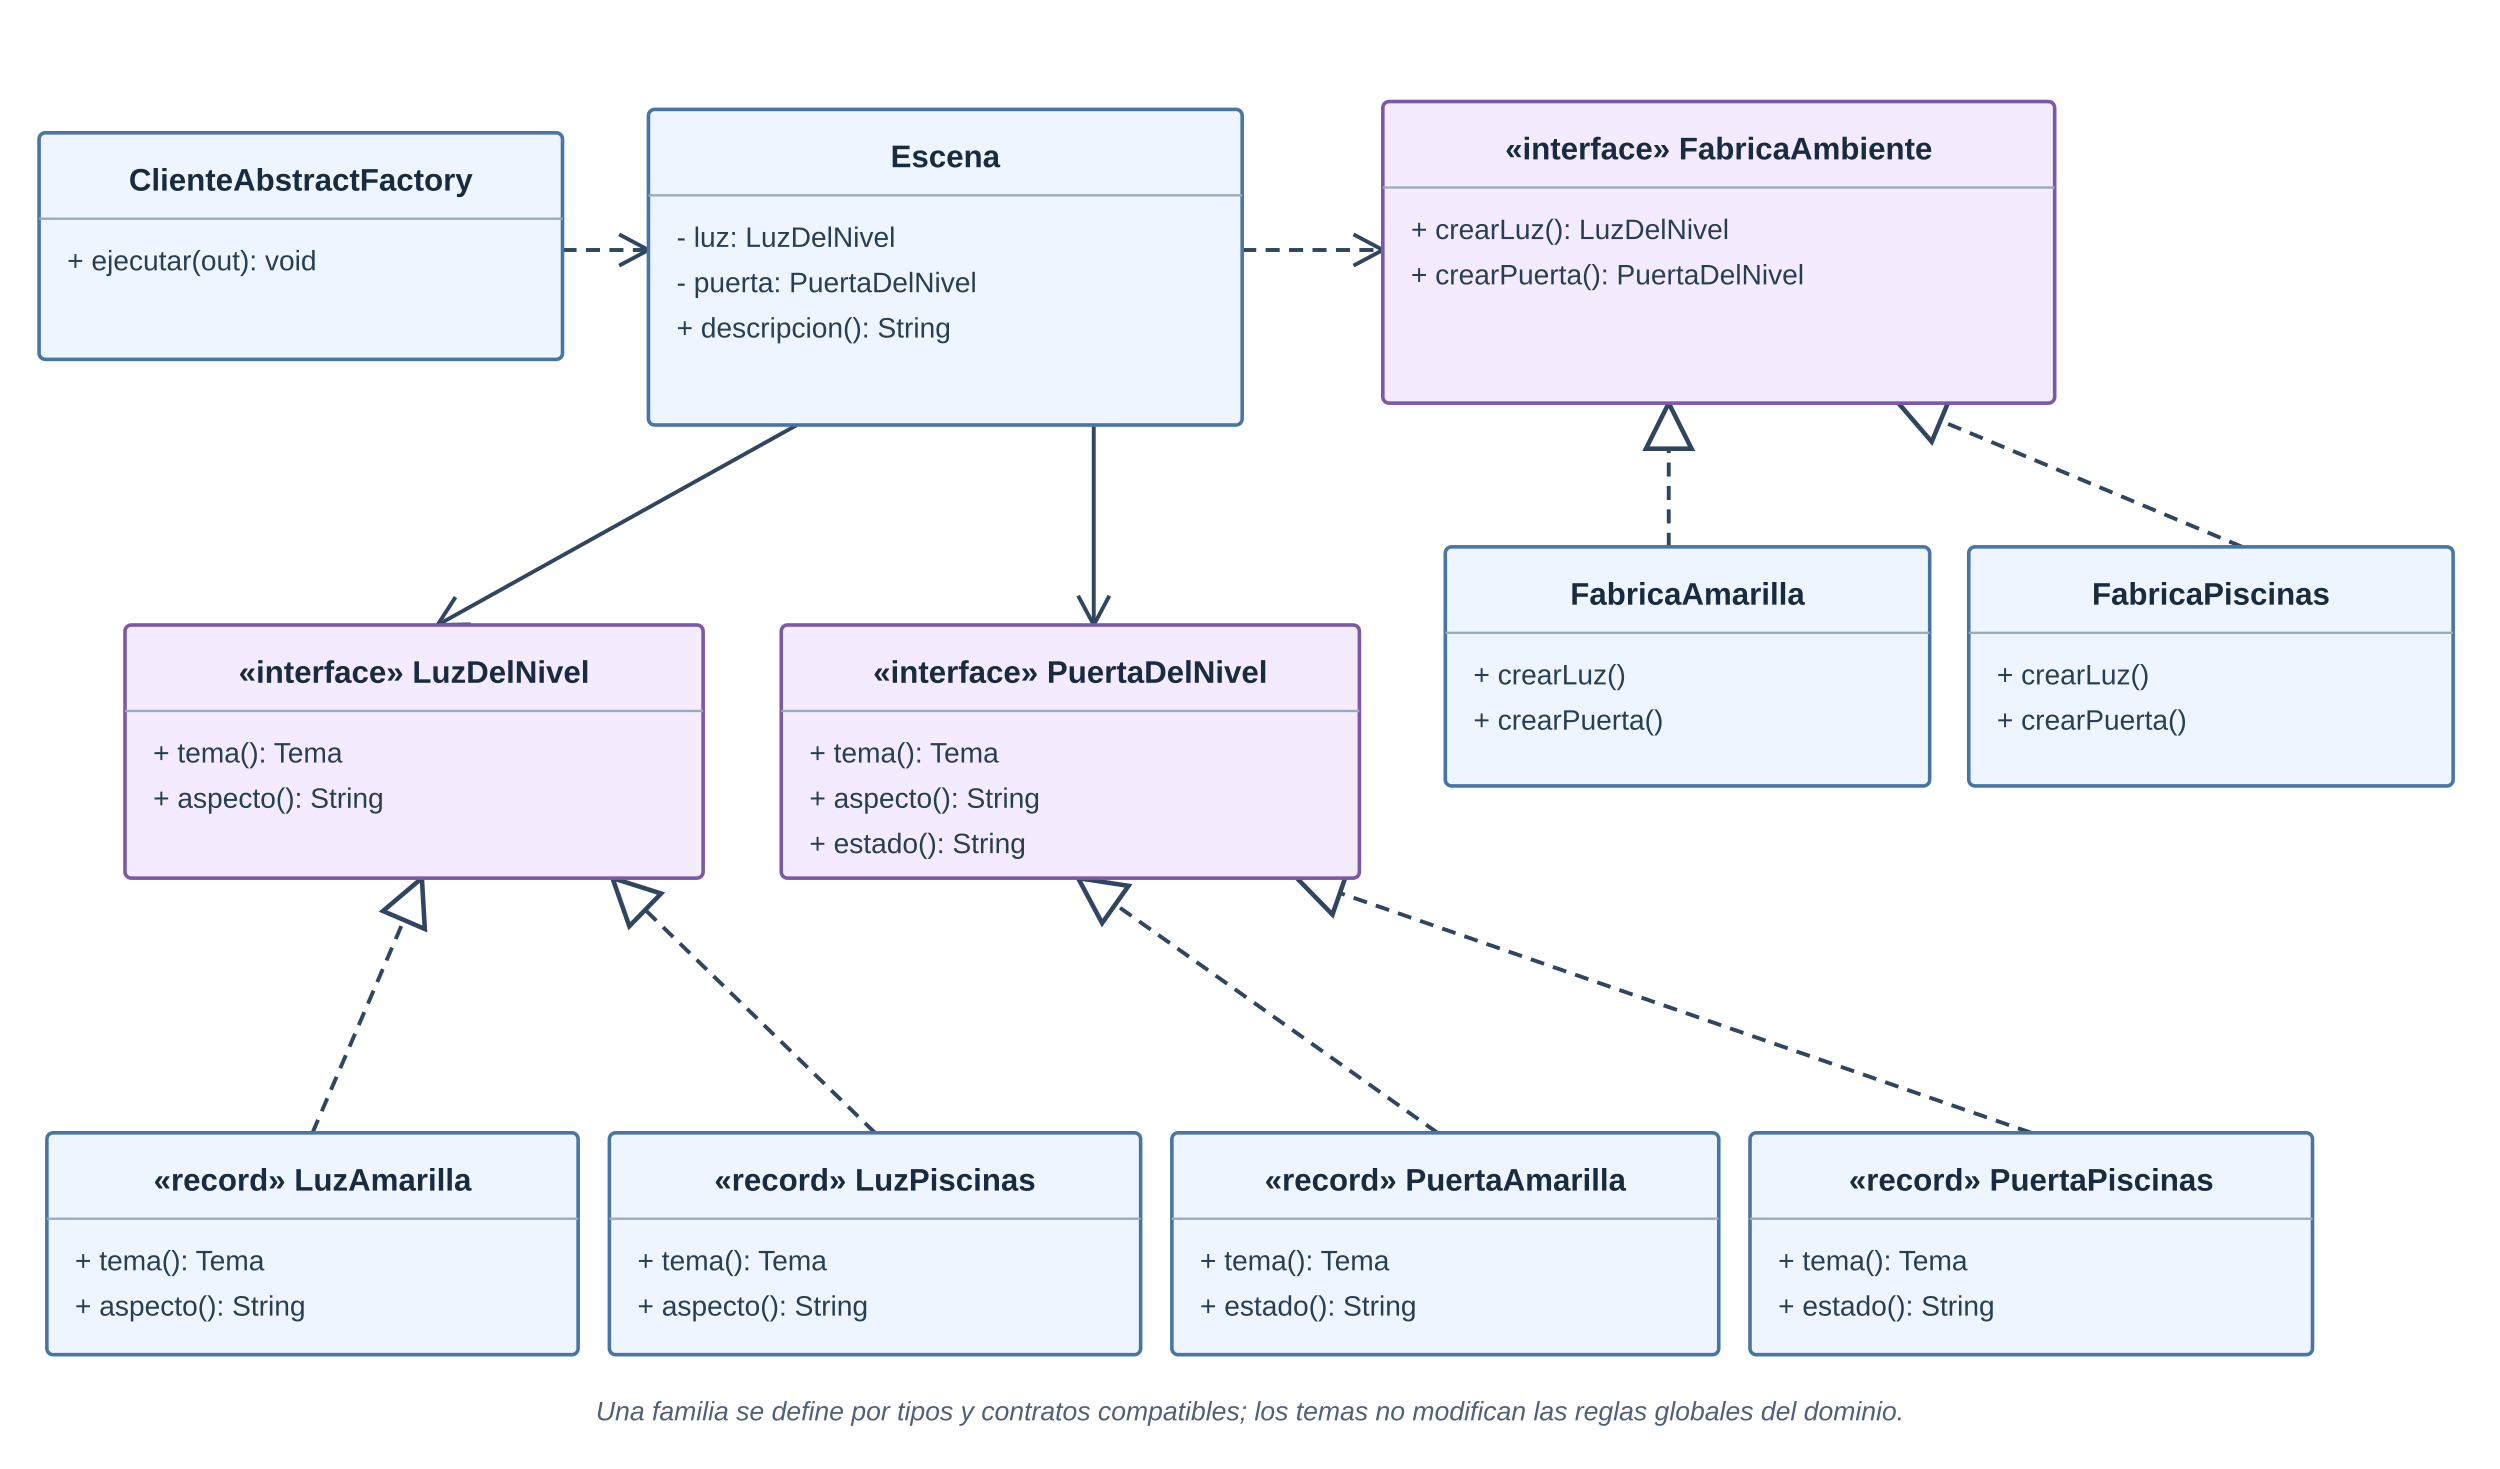
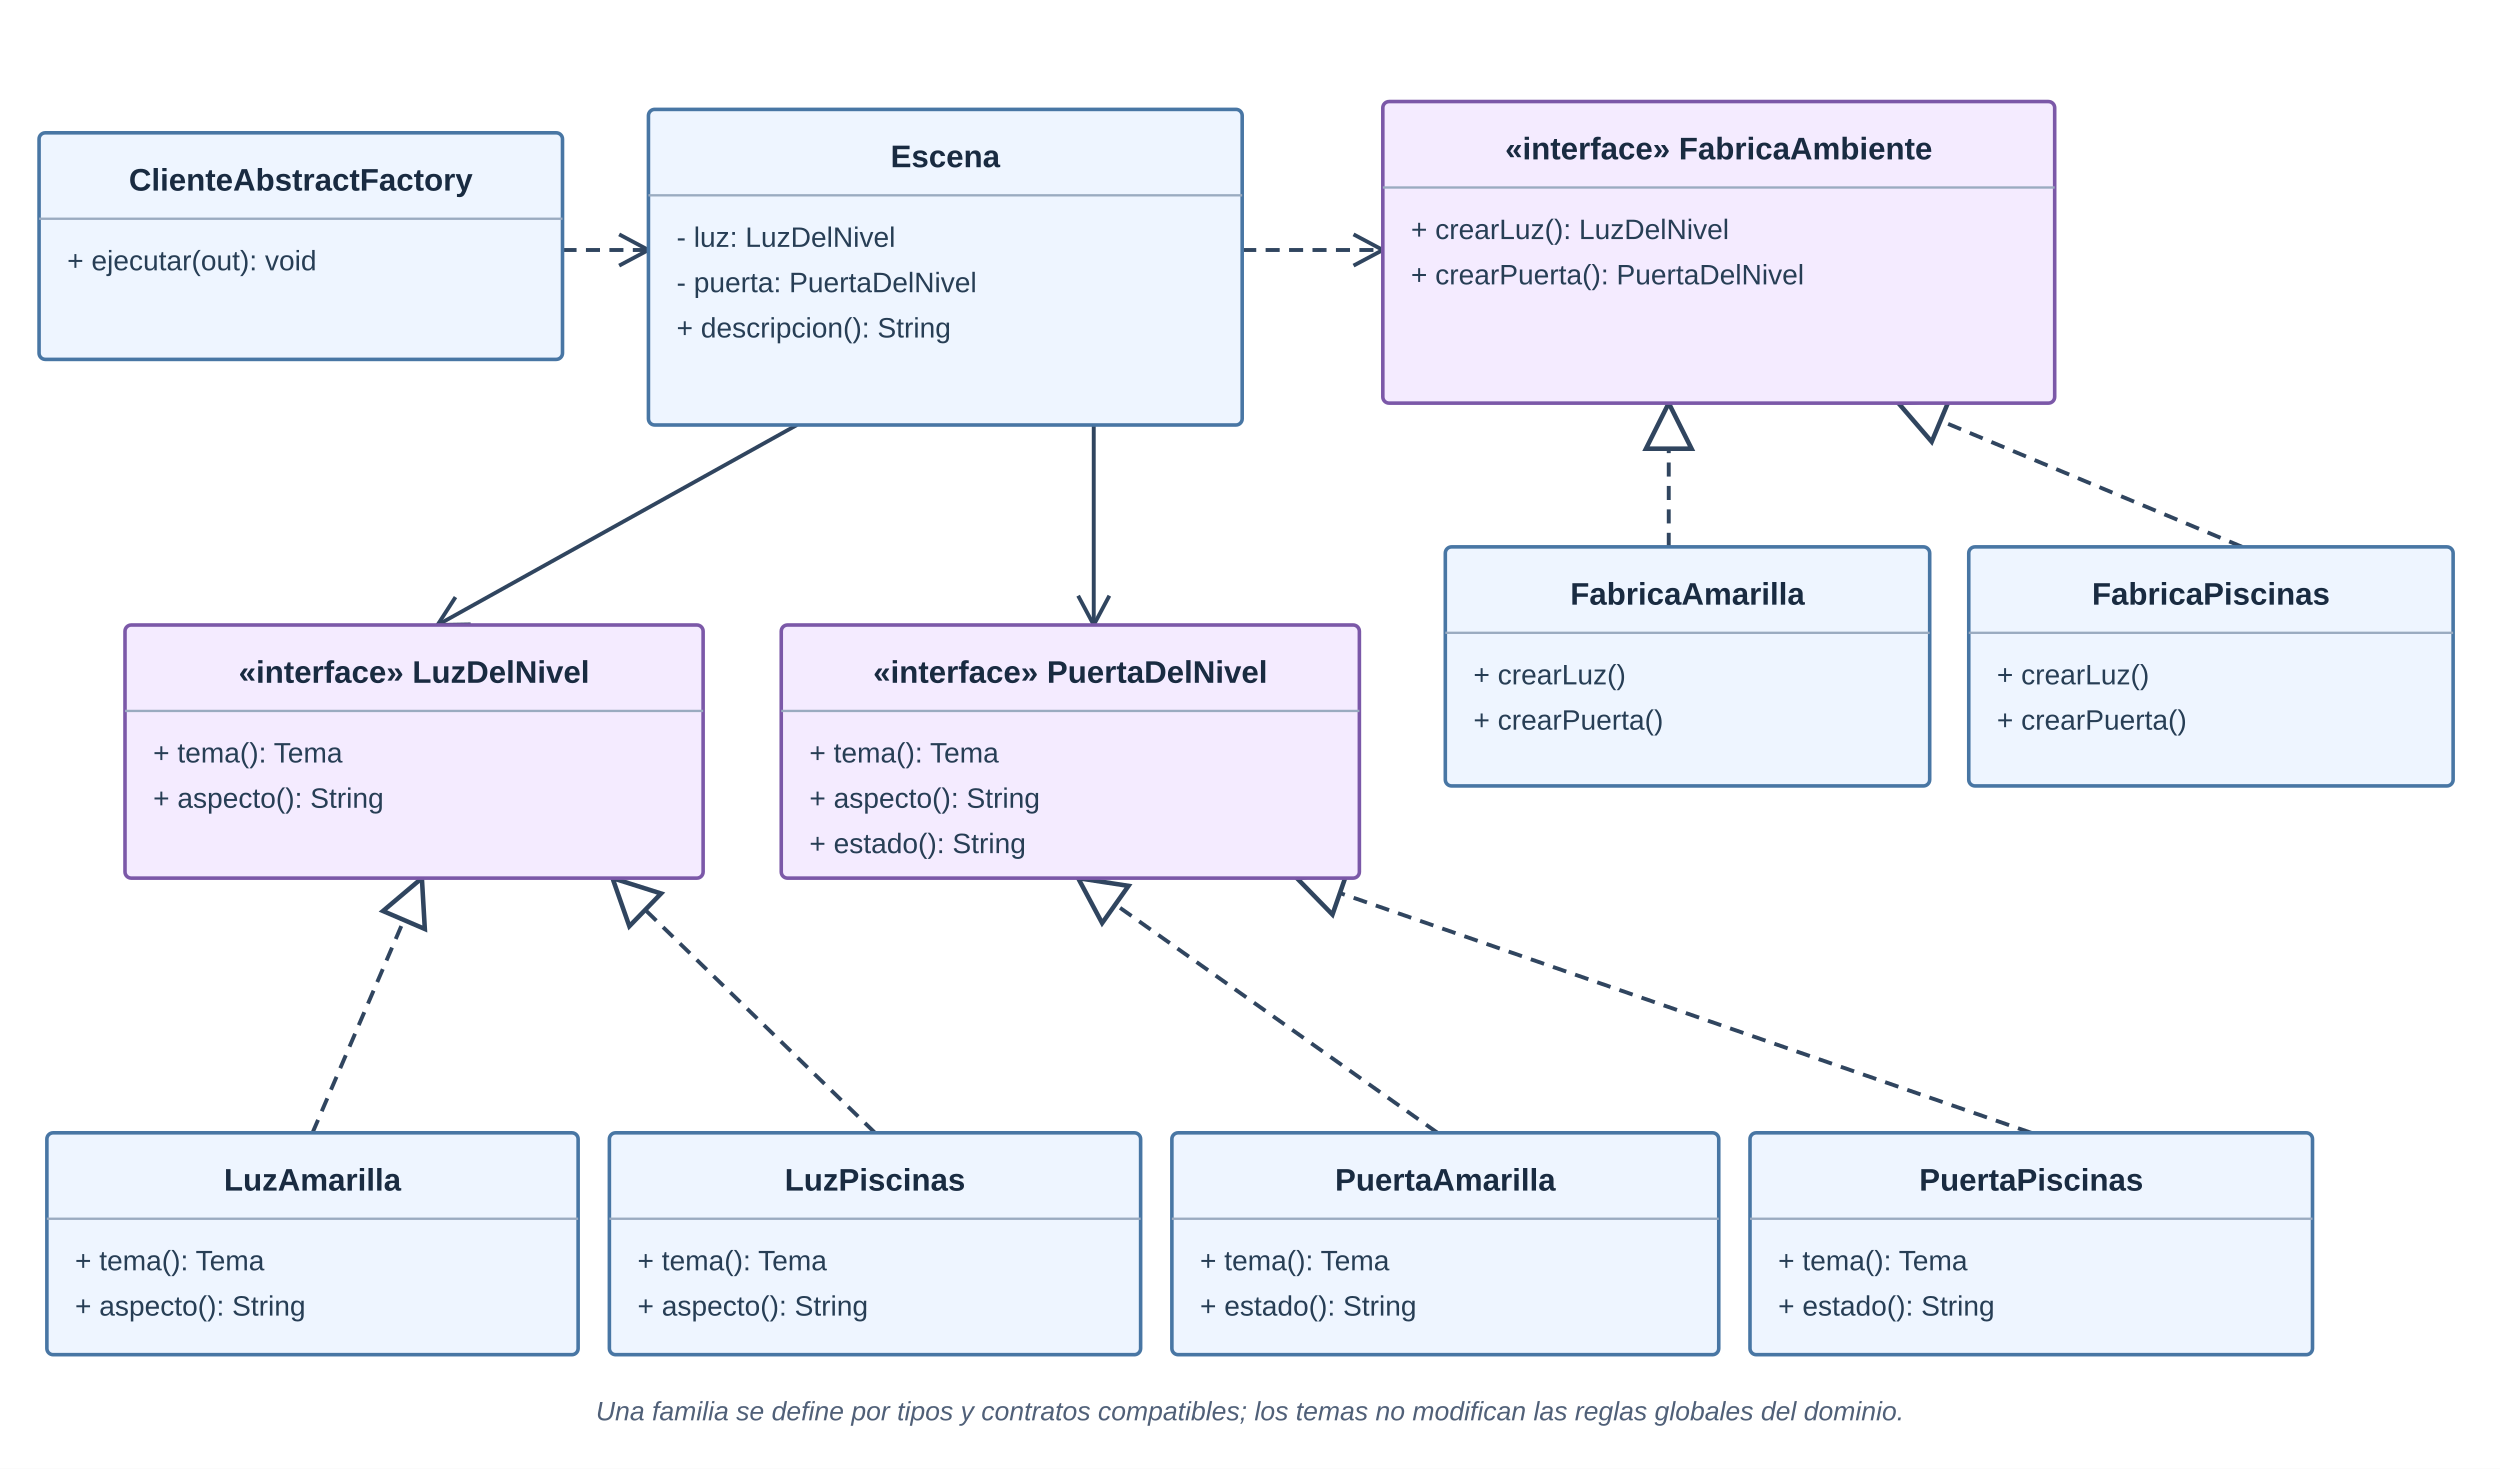
<svg xmlns="http://www.w3.org/2000/svg" width="1600" height="940" viewBox="0 0 1600 940" role="img" aria-labelledby="titulo descripcion">
  <defs>
    <marker id="tri" viewBox="0 0 24 24" markerWidth="14" markerHeight="14" refX="22" refY="12" orient="auto">
      <path d="M2 2 L22 12 L2 22 Z" fill="white" stroke="#30455f" stroke-width="2" />
    </marker>
    <marker id="v" viewBox="0 0 24 24" markerWidth="12" markerHeight="12" refX="22" refY="12" orient="auto">
      <path d="M7 4 L22 12 L7 20" fill="none" stroke="#30455f" stroke-width="2" />
    </marker>
  </defs>
  <style>.box{fill:#eef5ff;stroke:#4876a4;stroke-width:2.3}.interface{fill:#f4ebff;stroke:#7b58a8;stroke-width:2.3}.title{font:700 20px Arial,sans-serif;text-anchor:middle;fill:#192b41}.body{font:18px Arial,sans-serif;fill:#273e55}.sep{stroke:#9aabc0;stroke-width:1.5}.edge{stroke:#30455f;fill:none;stroke-width:2.5}.dash{stroke-dasharray:9 6}.note{font:italic 17px Arial,sans-serif;fill:#506078;text-anchor:middle}</style>
  <rect width="1600" height="940" fill="#fff" />
  <path class="edge dash" d="M360 160 H415" marker-end="url(#v)" />
  <path class="edge dash" d="M795 160 H885" marker-end="url(#v)" />
  <path class="edge" d="M510 272 L280 400" marker-end="url(#v)" />
  <path class="edge" d="M700 272 L700 400" marker-end="url(#v)" />
  <path class="edge dash" d="M1068 350 L1068 258" marker-end="url(#tri)" />
  <path class="edge dash" d="M1435 350 L1215 258" marker-end="url(#tri)" />
  <path class="edge dash" d="M200 725 L270 562" marker-end="url(#tri)" />
  <path class="edge dash" d="M560 725 L392 562" marker-end="url(#tri)" />
  <path class="edge dash" d="M920 725 L690 562" marker-end="url(#tri)" />
  <path class="edge dash" d="M1300 725 L830 562" marker-end="url(#tri)" />
  <rect class="box" x="25" y="85" width="335" height="145" rx="4" />
  <text class="title" x="192.5" y="122">ClienteAbstractFactory</text>
  <path class="sep" d="M25 140 H360" />
  <text class="body" x="43" y="173">+ ejecutar(out): void</text>
  <rect class="box" x="415" y="70" width="380" height="202" rx="4" />
  <text class="title" x="605" y="107">Escena</text>
  <path class="sep" d="M415 125 H795" />
  <text class="body" x="433" y="158">- luz: LuzDelNivel</text>
  <text class="body" x="433" y="187">- puerta: PuertaDelNivel</text>
  <text class="body" x="433" y="216">+ descripcion(): String</text>
  <rect class="interface" x="885" y="65" width="430" height="193" rx="4" />
  <text class="title" x="1100" y="102">«interface» FabricaAmbiente</text>
  <path class="sep" d="M885 120 H1315" />
  <text class="body" x="903" y="153">+ crearLuz(): LuzDelNivel</text>
  <text class="body" x="903" y="182">+ crearPuerta(): PuertaDelNivel</text>
  <rect class="box" x="925" y="350" width="310" height="153" rx="4" />
  <text class="title" x="1080" y="387">FabricaAmarilla</text>
  <path class="sep" d="M925 405 H1235" />
  <text class="body" x="943" y="438">+ crearLuz()</text>
  <text class="body" x="943" y="467">+ crearPuerta()</text>
  <rect class="box" x="1260" y="350" width="310" height="153" rx="4" />
  <text class="title" x="1415" y="387">FabricaPiscinas</text>
  <path class="sep" d="M1260 405 H1570" />
  <text class="body" x="1278" y="438">+ crearLuz()</text>
  <text class="body" x="1278" y="467">+ crearPuerta()</text>
  <rect class="interface" x="80" y="400" width="370" height="162" rx="4" />
  <text class="title" x="265" y="437">«interface» LuzDelNivel</text>
  <path class="sep" d="M80 455 H450" />
  <text class="body" x="98" y="488">+ tema(): Tema</text>
  <text class="body" x="98" y="517">+ aspecto(): String</text>
  <rect class="interface" x="500" y="400" width="370" height="162" rx="4" />
  <text class="title" x="685" y="437">«interface» PuertaDelNivel</text>
  <path class="sep" d="M500 455 H870" />
  <text class="body" x="518" y="488">+ tema(): Tema</text>
  <text class="body" x="518" y="517">+ aspecto(): String</text>
  <text class="body" x="518" y="546">+ estado(): String</text>
  <rect class="box" x="30" y="725" width="340" height="142" rx="4" />
-   <text class="title" x="200" y="762">«record» LuzAmarilla</text>
+   <text class="title" x="200" y="762">LuzAmarilla</text>
  <path class="sep" d="M30 780 H370" />
  <text class="body" x="48" y="813">+ tema(): Tema</text>
  <text class="body" x="48" y="842">+ aspecto(): String</text>
  <rect class="box" x="390" y="725" width="340" height="142" rx="4" />
-   <text class="title" x="560" y="762">«record» LuzPiscinas</text>
+   <text class="title" x="560" y="762">LuzPiscinas</text>
  <path class="sep" d="M390 780 H730" />
  <text class="body" x="408" y="813">+ tema(): Tema</text>
  <text class="body" x="408" y="842">+ aspecto(): String</text>
  <rect class="box" x="750" y="725" width="350" height="142" rx="4" />
-   <text class="title" x="925" y="762">«record» PuertaAmarilla</text>
+   <text class="title" x="925" y="762">PuertaAmarilla</text>
  <path class="sep" d="M750 780 H1100" />
  <text class="body" x="768" y="813">+ tema(): Tema</text>
  <text class="body" x="768" y="842">+ estado(): String</text>
  <rect class="box" x="1120" y="725" width="360" height="142" rx="4" />
-   <text class="title" x="1300" y="762">«record» PuertaPiscinas</text>
+   <text class="title" x="1300" y="762">PuertaPiscinas</text>
  <path class="sep" d="M1120 780 H1480" />
  <text class="body" x="1138" y="813">+ tema(): Tema</text>
  <text class="body" x="1138" y="842">+ estado(): String</text>
  <text class="note" x="800" y="909">Una familia se define por tipos y contratos compatibles; los temas no modifican las reglas globales del dominio.</text>
</svg>
